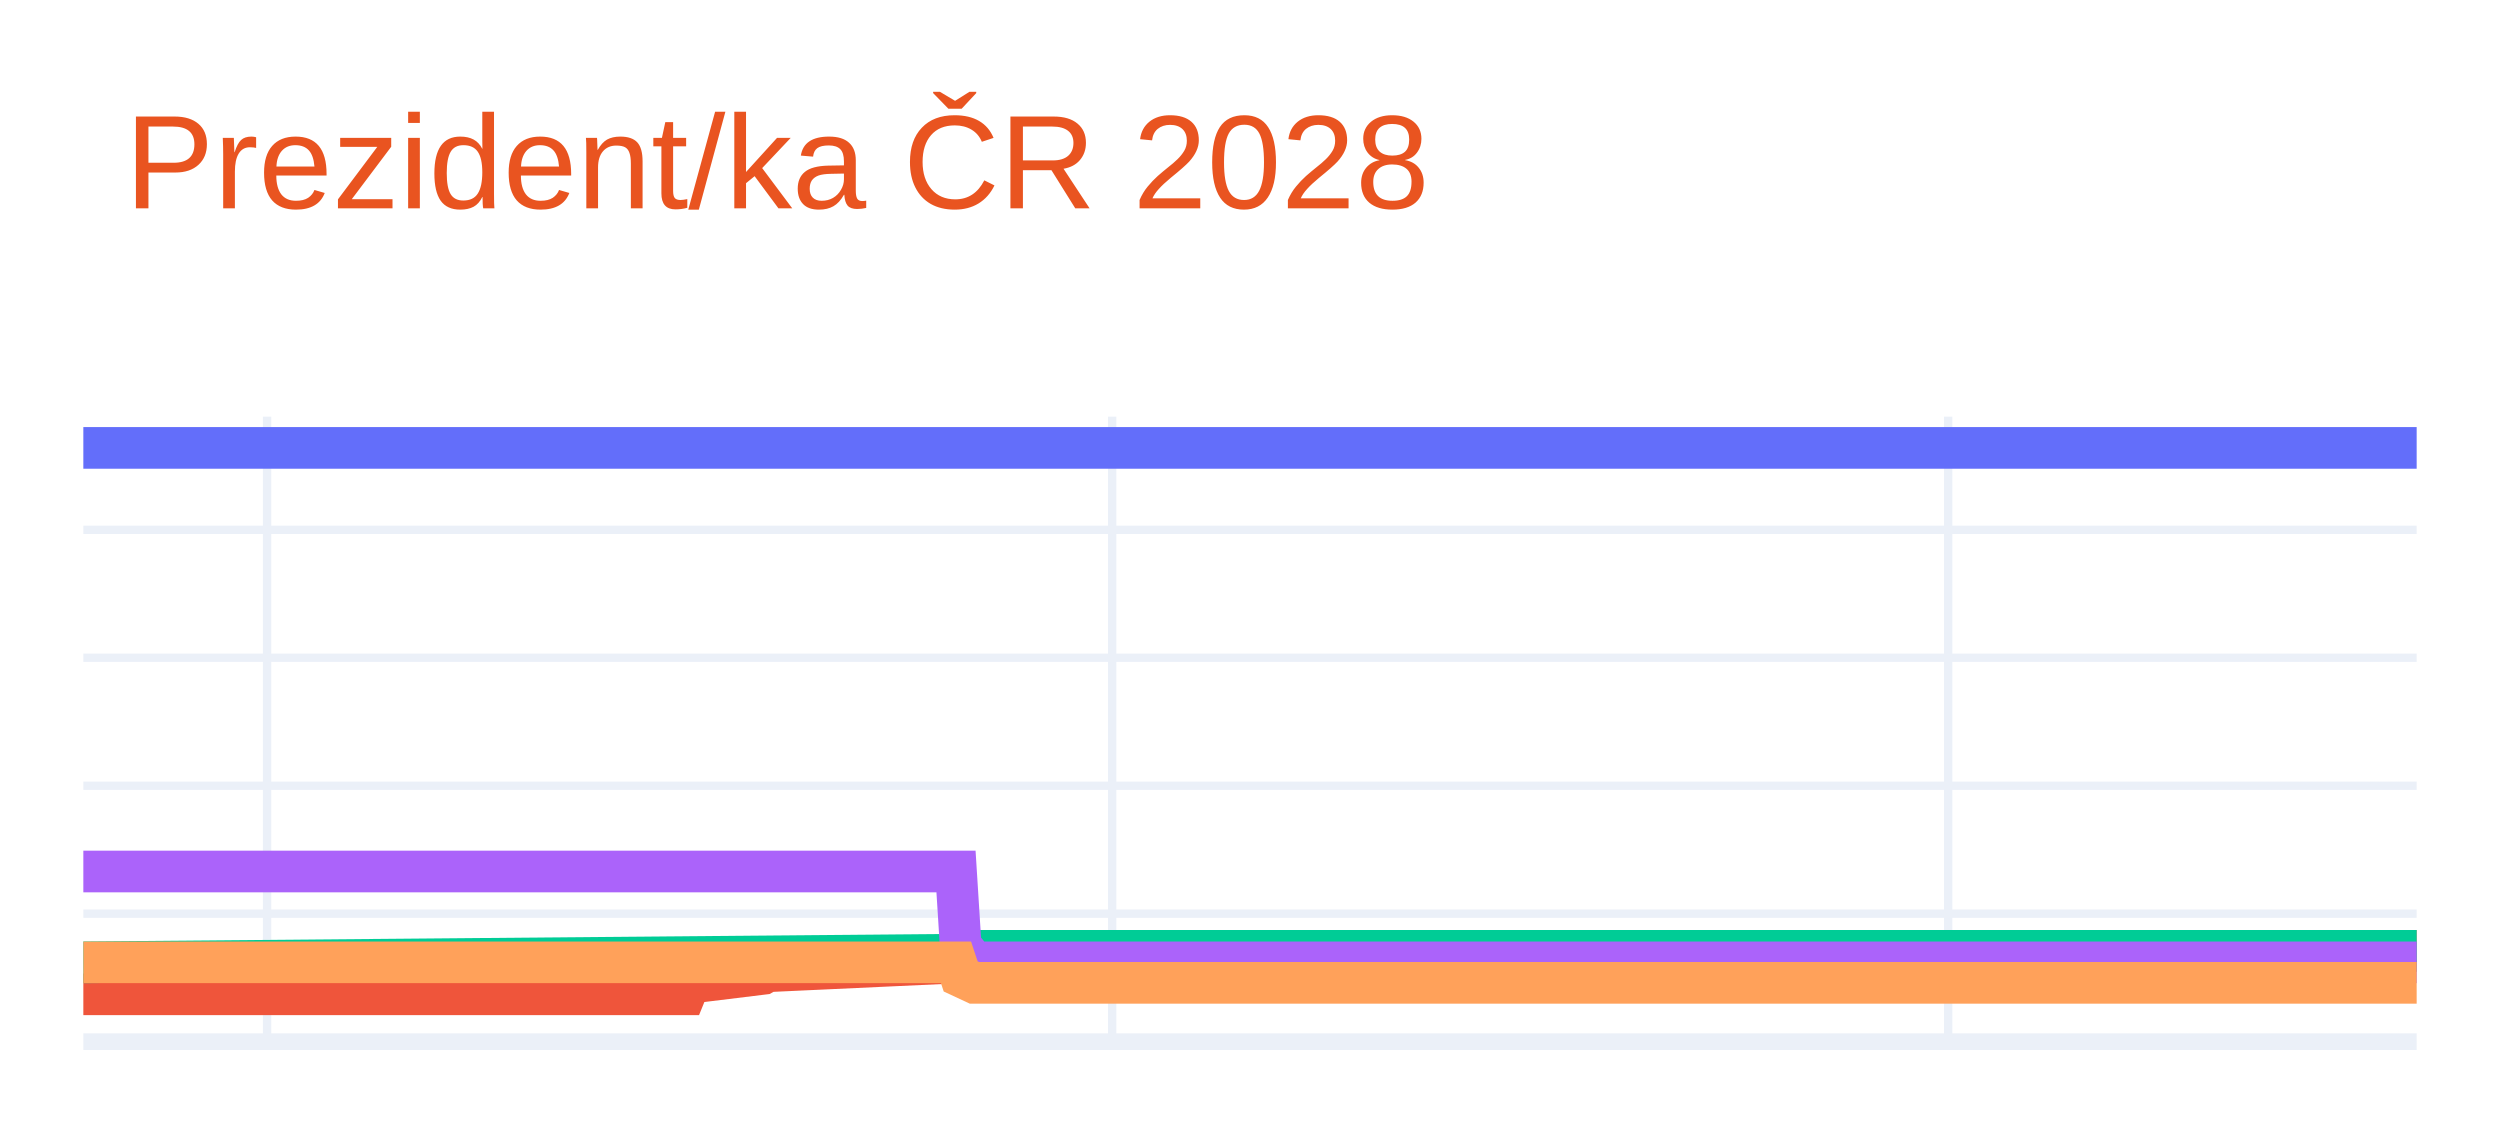
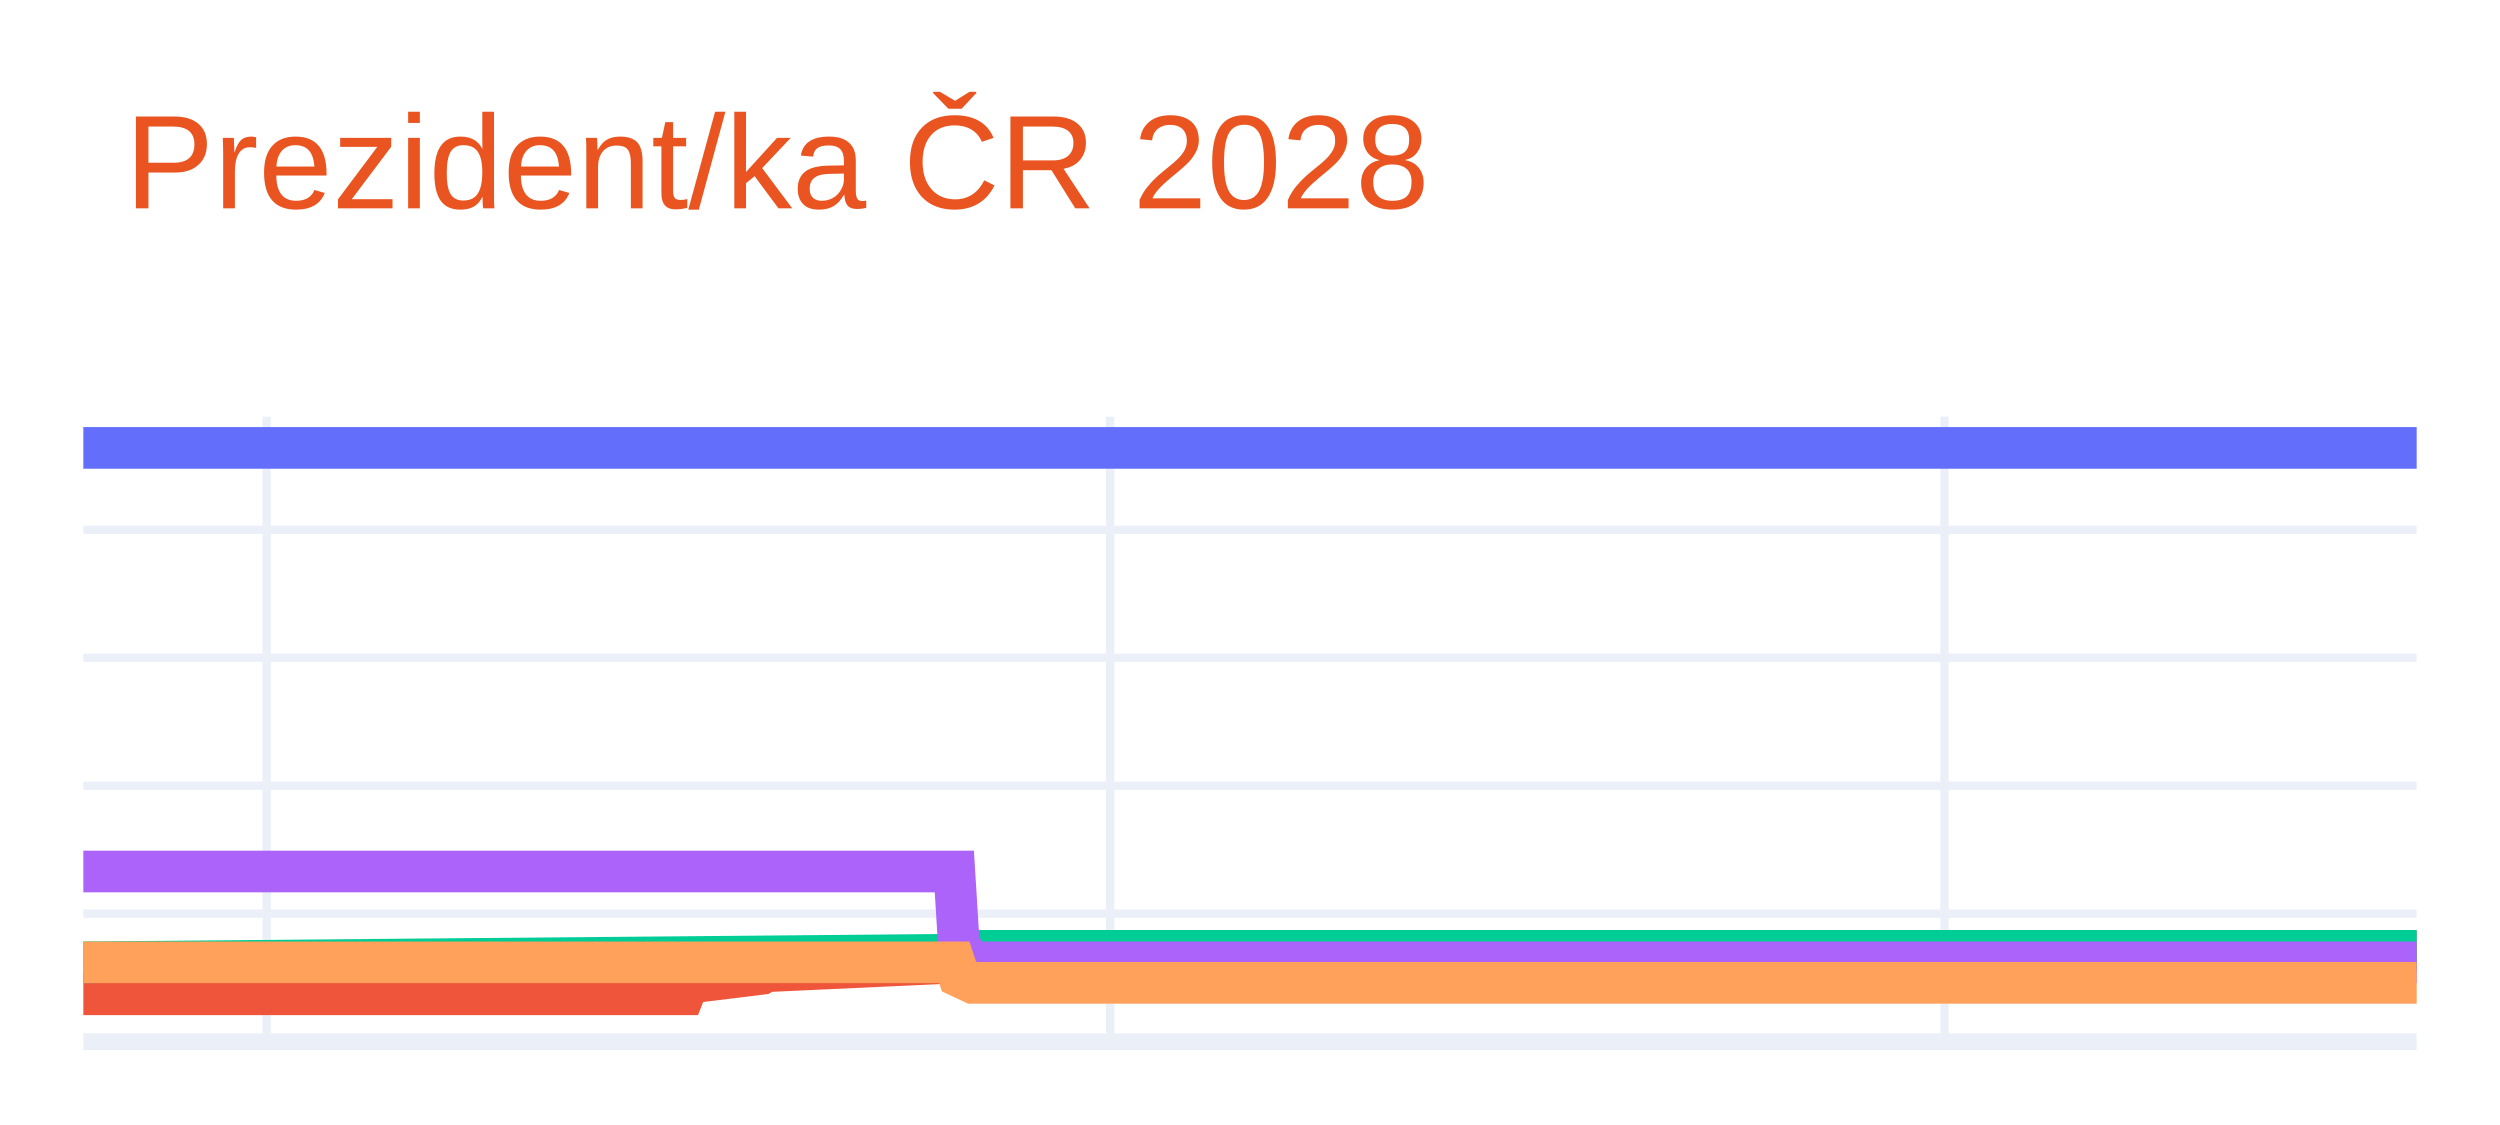
<svg xmlns="http://www.w3.org/2000/svg" class="main-svg" width="300" height="135" style="" viewBox="0 0 300 135">
  <rect x="0" y="0" width="300" height="135" style="fill: rgb(255, 255, 255); fill-opacity: 1;" />
-   <defs id="defs-8bb7db">
+   <defs id="defs-42dc62">
    <g class="clips">
-       <clipPath id="clip8bb7dbxyplot" class="plotclip">
+       <clipPath id="clip42dc62xyplot" class="plotclip">
        <rect width="280" height="75" />
      </clipPath>
-       <clipPath class="axesclip" id="clip8bb7dbx">
+       <clipPath class="axesclip" id="clip42dc62x">
        <rect x="10" y="0" width="280" height="135" />
      </clipPath>
-       <clipPath class="axesclip" id="clip8bb7dby">
+       <clipPath class="axesclip" id="clip42dc62y">
        <rect x="0" y="50" width="300" height="75" />
      </clipPath>
-       <clipPath class="axesclip" id="clip8bb7dbxy">
+       <clipPath class="axesclip" id="clip42dc62xy">
        <rect x="10" y="50" width="280" height="75" />
      </clipPath>
    </g>
    <g class="gradients" />
    <g class="patterns" />
  </defs>
  <g class="bglayer" />
  <g class="layer-below">
    <g class="imagelayer" />
    <g class="shapelayer" />
  </g>
  <g class="cartesianlayer">
    <g class="subplot xy">
      <g class="layer-subplot">
        <g class="shapelayer" />
        <g class="imagelayer" />
      </g>
      <g class="minor-gridlayer">
        <g class="x" />
        <g class="y" />
      </g>
      <g class="gridlayer">
        <g class="x">
-           <path class="xgrid crisp" transform="translate(32.05,0)" d="M0,50v75" style="stroke: rgb(235, 240, 248); stroke-opacity: 1; stroke-width: 1px;" />
-           <path class="xgrid crisp" transform="translate(133.46,0)" d="M0,50v75" style="stroke: rgb(235, 240, 248); stroke-opacity: 1; stroke-width: 1px;" />
-           <path class="xgrid crisp" transform="translate(233.78,0)" d="M0,50v75" style="stroke: rgb(235, 240, 248); stroke-opacity: 1; stroke-width: 1px;" />
+           <path class="xgrid crisp" transform="translate(32,0)" d="M0,50v75" style="stroke: rgb(235, 240, 248); stroke-opacity: 1; stroke-width: 1px;" />
+           <path class="xgrid crisp" transform="translate(133.22,0)" d="M0,50v75" style="stroke: rgb(235, 240, 248); stroke-opacity: 1; stroke-width: 1px;" />
+           <path class="xgrid crisp" transform="translate(233.34,0)" d="M0,50v75" style="stroke: rgb(235, 240, 248); stroke-opacity: 1; stroke-width: 1px;" />
        </g>
        <g class="y">
          <path class="ygrid crisp" transform="translate(0,109.64)" d="M10,0h280" style="stroke: rgb(235, 240, 248); stroke-opacity: 1; stroke-width: 1px;" />
          <path class="ygrid crisp" transform="translate(0,94.29)" d="M10,0h280" style="stroke: rgb(235, 240, 248); stroke-opacity: 1; stroke-width: 1px;" />
          <path class="ygrid crisp" transform="translate(0,78.93)" d="M10,0h280" style="stroke: rgb(235, 240, 248); stroke-opacity: 1; stroke-width: 1px;" />
          <path class="ygrid crisp" transform="translate(0,63.58)" d="M10,0h280" style="stroke: rgb(235, 240, 248); stroke-opacity: 1; stroke-width: 1px;" />
        </g>
      </g>
      <g class="zerolinelayer">
        <path class="yzl zl crisp" transform="translate(0,125)" d="M10,0h280" style="stroke: rgb(235, 240, 248); stroke-opacity: 1; stroke-width: 2px;" />
      </g>
      <g class="layer-between">
        <g class="shapelayer" />
        <g class="imagelayer" />
      </g>
      <path class="xlines-below" />
      <path class="ylines-below" />
      <g class="overlines-below" />
      <g class="xaxislayer-below" />
      <g class="yaxislayer-below" />
      <g class="overaxes-below" />
      <g class="overplot">
-         <g class="xy" transform="translate(10,50)" clip-path="url(#clip8bb7dbxyplot)">
+         <g class="xy" transform="translate(10,50)" clip-path="url(#clip42dc62xyplot)">
          <g class="scatterlayer mlayer">
-             <g class="trace scatter trace3258fc" style="stroke-miterlimit: 2; opacity: 1;">
+             <g class="trace scatter trace051608" style="stroke-miterlimit: 2; opacity: 1;">
              <g class="fills" />
              <g class="errorbars" />
              <g class="lines">
                <path class="js-line" d="M0,3.75L280,3.75" style="vector-effect: none; fill: none; stroke: rgb(99, 110, 250); stroke-opacity: 1; stroke-width: 5px; opacity: 1;" />
              </g>
              <g class="points" />
              <g class="text" />
            </g>
-             <g class="trace scatter trace0390f4" style="stroke-miterlimit: 2; opacity: 1;">
+             <g class="trace scatter trace806c84" style="stroke-miterlimit: 2; opacity: 1;">
              <g class="fills" />
              <g class="errorbars" />
              <g class="lines">
-                 <path class="js-line" d="M0,69.32L72.2,69.32L72.76,67.94L81.57,66.86L82.13,66.55L105.28,65.48L105.83,64.87L280,64.1" style="vector-effect: none; fill: none; stroke: rgb(239, 85, 59); stroke-opacity: 1; stroke-width: 5px; opacity: 1;" />
+                 <path class="js-line" d="M0,69.32L72.06,69.32L72.61,67.94L81.41,66.86L81.96,66.55L105.07,65.48L105.62,64.87L280,64.1" style="vector-effect: none; fill: none; stroke: rgb(239, 85, 59); stroke-opacity: 1; stroke-width: 5px; opacity: 1;" />
              </g>
              <g class="points" />
              <g class="text" />
            </g>
-             <g class="trace scatter trace69b4db" style="stroke-miterlimit: 2; opacity: 1;">
+             <g class="trace scatter traceffbe69" style="stroke-miterlimit: 2; opacity: 1;">
              <g class="fills" />
              <g class="errorbars" />
              <g class="lines">
-                 <path class="js-line" d="M0,65.48L105.28,64.56L105.83,64.1L280,64.1" style="vector-effect: none; fill: none; stroke: rgb(0, 204, 150); stroke-opacity: 1; stroke-width: 5px; opacity: 1;" />
+                 <path class="js-line" d="M0,65.48L105.07,64.56L105.62,64.1L280,64.1" style="vector-effect: none; fill: none; stroke: rgb(0, 204, 150); stroke-opacity: 1; stroke-width: 5px; opacity: 1;" />
              </g>
              <g class="points" />
              <g class="text" />
            </g>
-             <g class="trace scatter trace3884c5" style="stroke-miterlimit: 2; opacity: 1;">
+             <g class="trace scatter trace996086" style="stroke-miterlimit: 2; opacity: 1;">
              <g class="fills" />
              <g class="errorbars" />
              <g class="lines">
-                 <path class="js-line" d="M0,54.58L104.72,54.58L105.28,63.48L106.93,65.48L107.48,65.48L280,65.48" style="vector-effect: none; fill: none; stroke: rgb(171, 99, 250); stroke-opacity: 1; stroke-width: 5px; opacity: 1;" />
+                 <path class="js-line" d="M0,54.58L104.52,54.58L105.07,63.48L106.72,65.48L107.27,65.48L280,65.48" style="vector-effect: none; fill: none; stroke: rgb(171, 99, 250); stroke-opacity: 1; stroke-width: 5px; opacity: 1;" />
              </g>
              <g class="points" />
              <g class="text" />
            </g>
-             <g class="trace scatter traceb01f66" style="stroke-miterlimit: 2; opacity: 1;">
+             <g class="trace scatter trace8546fc" style="stroke-miterlimit: 2; opacity: 1;">
              <g class="fills" />
              <g class="errorbars" />
              <g class="lines">
-                 <path class="js-line" d="M0,65.48L104.72,65.48L105.28,67.17L106.93,67.94L107.48,67.94L280,67.94" style="vector-effect: none; fill: none; stroke: rgb(255, 161, 90); stroke-opacity: 1; stroke-width: 5px; opacity: 1;" />
+                 <path class="js-line" d="M0,65.48L104.52,65.48L105.07,67.17L106.72,67.94L107.27,67.94L280,67.94" style="vector-effect: none; fill: none; stroke: rgb(255, 161, 90); stroke-opacity: 1; stroke-width: 5px; opacity: 1;" />
              </g>
              <g class="points" />
              <g class="text" />
            </g>
          </g>
        </g>
      </g>
      <path class="xlines-above crisp" d="M0,0" style="fill: none;" />
      <path class="ylines-above crisp" d="M0,0" style="fill: none;" />
      <g class="overlines-above" />
      <g class="xaxislayer-above" />
      <g class="yaxislayer-above" />
      <g class="overaxes-above" />
    </g>
  </g>
  <g class="polarlayer" />
  <g class="smithlayer" />
  <g class="ternarylayer" />
  <g class="geolayer" />
  <g class="funnelarealayer" />
  <g class="pielayer" />
  <g class="iciclelayer" />
  <g class="treemaplayer" />
  <g class="sunburstlayer" />
  <g class="glimages" />
-   <defs id="topdefs-8bb7db">
+   <defs id="topdefs-42dc62">
    <g class="clips" />
  </defs>
  <g class="layer-above">
    <g class="imagelayer" />
    <g class="shapelayer" />
  </g>
  <g class="infolayer">
    <g class="g-gtitle">
      <text class="gtitle" x="15" y="25" text-anchor="start" dy="0em" style="opacity: 1; font-family: Ubuntu, verdana, arial, sans-serif; font-size: 16px; fill: rgb(233, 84, 32); fill-opacity: 1; white-space: pre;">Prezident/ka ČR 2028</text>
    </g>
    <g class="g-xtitle" />
    <g class="g-ytitle" />
  </g>
</svg>
